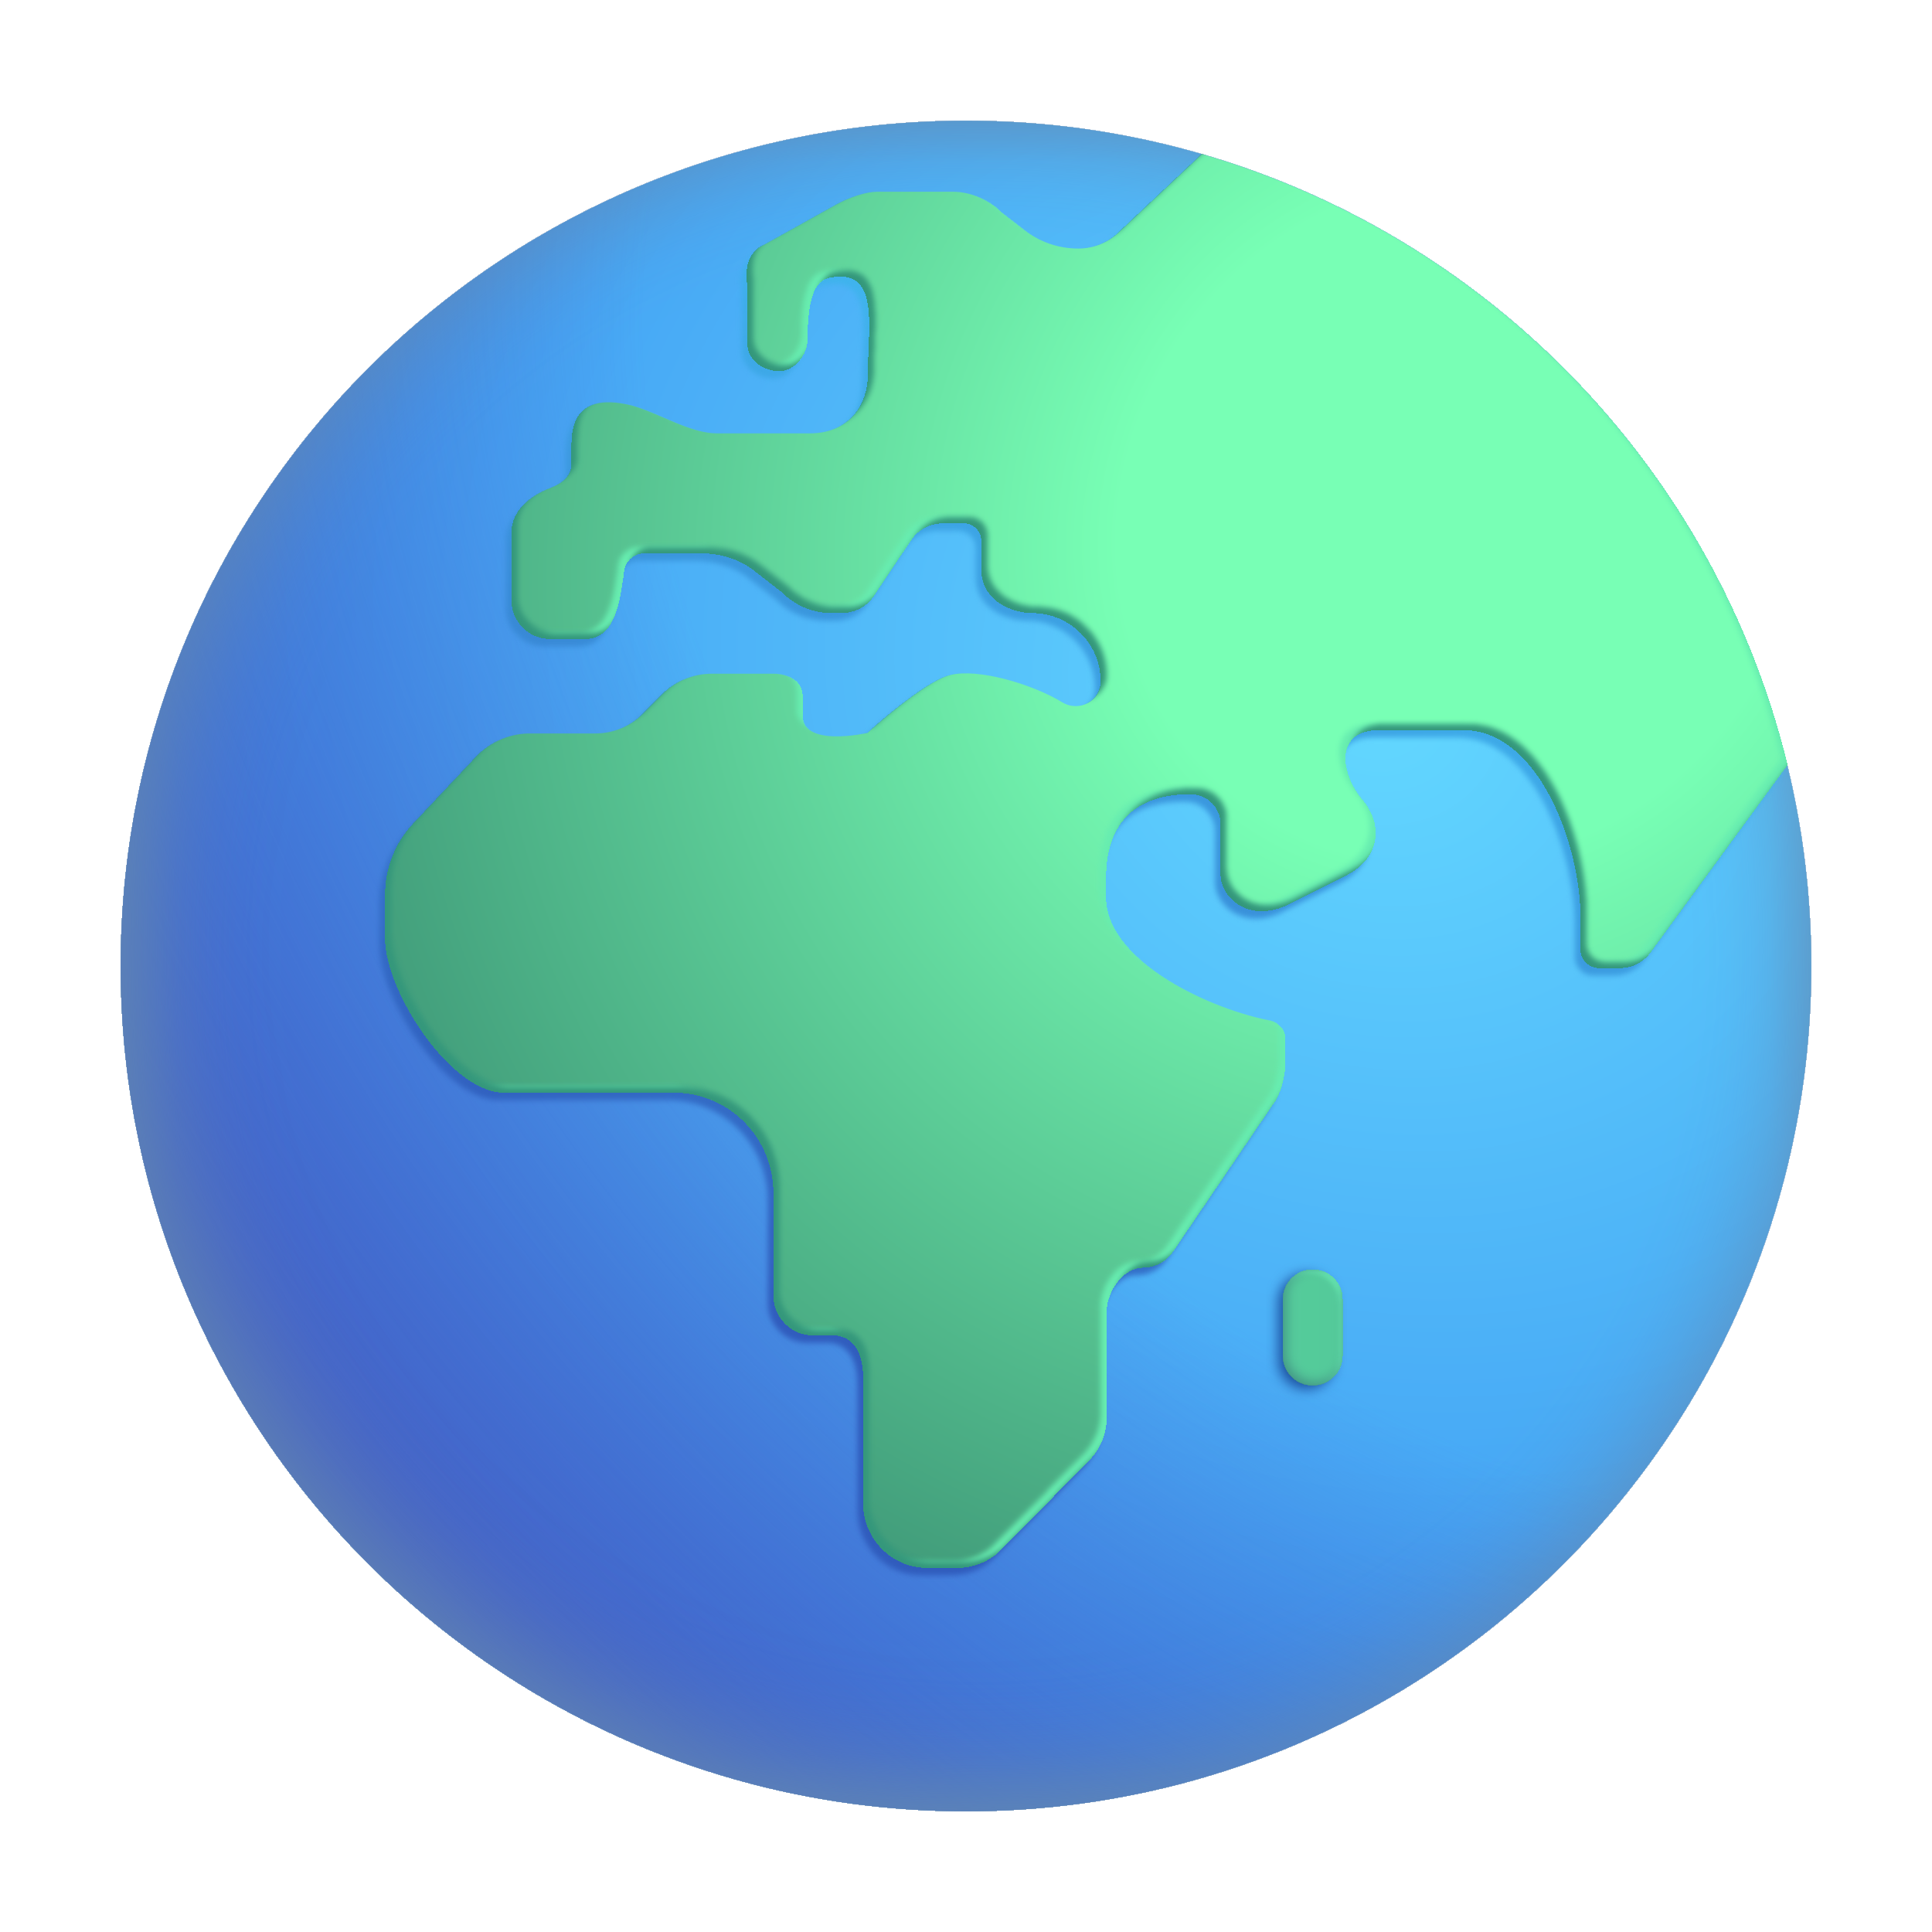
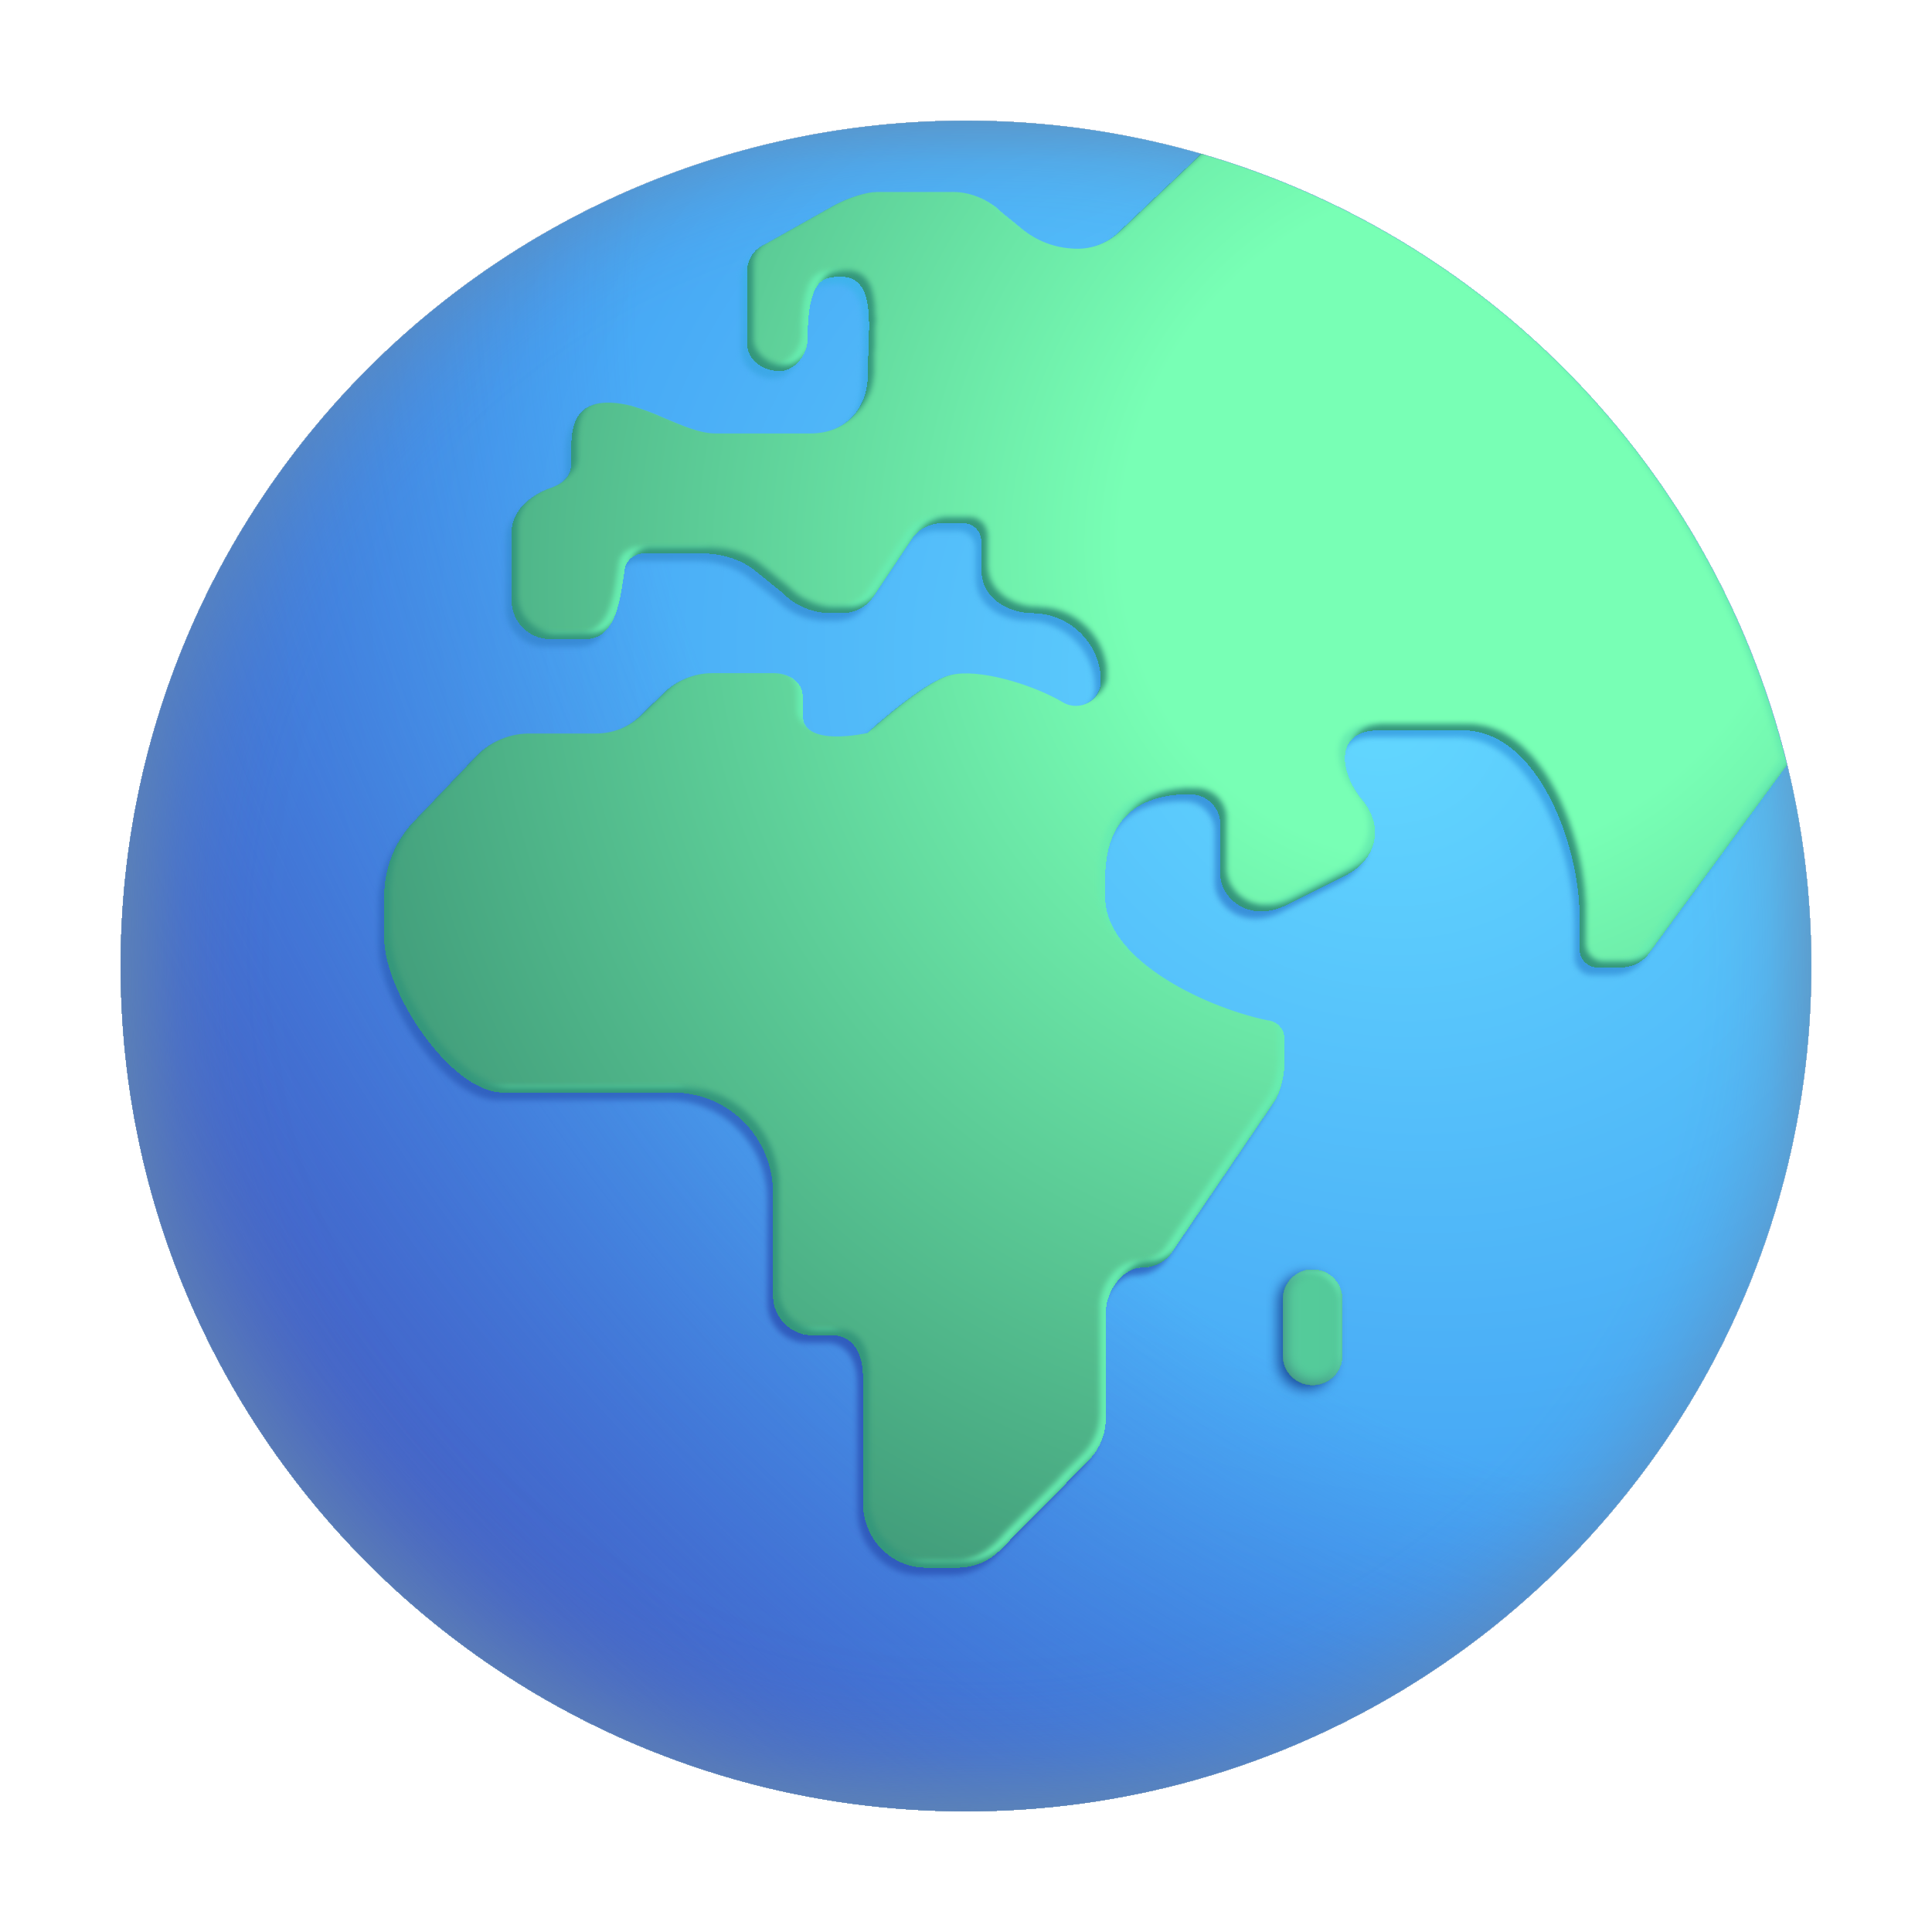
- <svg xmlns="http://www.w3.org/2000/svg" width="32" height="32" viewBox="0 0 32 32" fill="none">
-   <g filter="url(#filter0_i_18_4729)">
-     <path d="M16 30C23.732 30 30 23.732 30 16C30 8.268 23.732 2 16 2C8.268 2 2 8.268 2 16C2 23.732 8.268 30 16 30Z" fill="url(#paint0_radial_18_4729)" />
-     <path d="M16 30C23.732 30 30 23.732 30 16C30 8.268 23.732 2 16 2C8.268 2 2 8.268 2 16C2 23.732 8.268 30 16 30Z" fill="url(#paint1_radial_18_4729)" />
+ <svg xmlns="http://www.w3.org/2000/svg" width="32" height="32" fill="none" viewBox="0 0 32 32">
+   <g filter="url(#a)">
+     <path fill="url(#b)" d="M16 30a14 14 0 1 0 0-28 14 14 0 0 0 0 28" />
+     <path fill="url(#c)" d="M16 30a14 14 0 1 0 0-28 14 14 0 0 0 0 28" />
  </g>
-   <g filter="url(#filter1_f_18_4729)">
-     <path d="M19.811 2.682L18.429 3.982C18.248 4.151 18.01 4.246 17.762 4.246C17.439 4.246 17.125 4.139 16.869 3.941L16.495 3.652C16.289 3.444 15.983 3.305 15.688 3.305H14.429C14.252 3.305 13.97 3.394 13.744 3.523L12.553 4.187C12.386 4.266 12.288 4.435 12.278 4.613C12.283 4.884 12.283 5.031 12.283 5.186C12.283 5.341 12.283 5.505 12.288 5.812C12.288 6.119 12.592 6.279 12.829 6.269C13.075 6.25 13.271 5.994 13.271 5.746C13.271 4.757 13.543 4.728 13.735 4.708L13.744 4.707C14.33 4.644 14.326 5.239 14.296 5.896C14.289 6.043 14.282 6.193 14.282 6.336C14.282 6.91 13.898 7.307 13.318 7.307H11.764C11.481 7.301 11.184 7.172 10.892 7.046C10.706 6.966 10.523 6.887 10.347 6.841C9.934 6.742 9.374 6.719 9.374 7.501V7.808C9.374 7.997 9.245 8.126 9.002 8.219C8.705 8.332 8.38 8.584 8.38 8.951V10.073C8.38 10.42 8.665 10.707 9.019 10.707H9.59C10.063 10.707 10.15 10.146 10.21 9.755C10.217 9.712 10.223 9.672 10.229 9.634C10.229 9.446 10.377 9.287 10.574 9.287H11.528C11.616 9.287 12.069 9.297 12.423 9.594L12.856 9.931C13.082 10.159 13.377 10.278 13.692 10.278H13.83C14.056 10.278 14.262 10.169 14.38 9.981L14.99 9.07C15.108 8.891 15.305 8.792 15.512 8.792H15.876C16.033 8.792 16.161 8.921 16.161 9.079V9.547C16.161 10.098 16.702 10.278 17.007 10.278C17.627 10.278 18.138 10.783 18.138 11.407C18.138 11.734 17.784 11.932 17.499 11.763C16.977 11.446 16.092 11.199 15.649 11.308C15.216 11.407 14.272 12.268 14.272 12.268C14.272 12.268 13.161 12.526 13.19 11.951V11.674C13.2 11.407 12.944 11.288 12.718 11.288H11.695C11.39 11.288 11.095 11.407 10.879 11.625L10.564 11.942C10.347 12.159 10.062 12.278 9.757 12.278H8.715C8.37 12.268 8.036 12.407 7.8 12.655L6.747 13.774C6.452 14.091 6.285 14.517 6.285 14.962V15.665C6.285 16.547 7.377 18.221 8.252 18.221H11.066C11.98 18.221 12.718 18.963 12.718 19.884V21.588C12.718 21.944 13.013 22.241 13.367 22.241H13.711C13.918 22.241 14.203 22.38 14.203 22.935V25.024C14.203 25.608 14.675 26.093 15.266 26.093H15.748C16.033 26.093 16.299 25.984 16.495 25.776L17.939 24.311C18.123 24.124 18.227 23.872 18.227 23.61V21.835C18.236 21.509 18.501 21.121 18.826 21.121C19.026 21.121 19.214 21.022 19.326 20.856L21.04 18.333C21.138 18.135 21.187 17.917 21.187 17.699V17.343C21.187 17.184 21.059 17.046 20.902 17.026C19.787 16.793 18.217 15.988 18.217 14.996V14.665C18.217 13.278 19.342 13.278 19.627 13.279L19.633 13.279C19.909 13.279 20.125 13.506 20.125 13.774V14.616C20.125 14.972 20.568 15.41 21.201 15.121L22.209 14.616C22.71 14.358 22.844 13.831 22.459 13.371C22.099 12.941 21.986 12.215 22.748 12.215H24.138C25.396 12.215 26.086 14.128 26.086 15.316V15.851C26.086 16.02 26.224 16.158 26.391 16.158H26.725C26.942 16.158 27.139 16.049 27.256 15.871L29.503 12.796C28.316 7.934 24.59 4.068 19.811 2.682Z" fill="url(#paint2_linear_18_4729)" />
+   <g filter="url(#d)">
+     <path fill="url(#e)" d="m19.81 2.68-1.38 1.3a1 1 0 0 1-.67.27q-.5 0-.9-.3l-.36-.3c-.21-.2-.52-.34-.81-.34h-1.26c-.18 0-.46.08-.69.21l-1.19.67a.5.5 0 0 0-.27.42v1.2c0 .3.31.47.55.46.24-.02.44-.28.44-.52 0-1 .27-1.02.47-1.04.59-.07.59.53.56 1.19l-.02.44c0 .57-.38.97-.96.97h-1.56c-.28 0-.58-.14-.87-.26a4 4 0 0 0-.54-.2c-.42-.1-.98-.13-.98.65v.3q0 .3-.37.42c-.3.11-.62.36-.62.73v1.12c0 .35.29.64.64.64h.57c.47 0 .56-.56.62-.96l.02-.12c0-.18.15-.34.34-.34h.96c.09 0 .54 0 .9.3l.43.34q.35.35.83.35h.14q.36 0 .55-.3l.61-.91a.6.6 0 0 1 .52-.28h.37c.15 0 .28.13.28.29v.47c0 .55.54.73.85.73.62 0 1.13.5 1.13 1.13 0 .32-.36.52-.64.35-.52-.31-1.4-.56-1.85-.45-.43.1-1.38.96-1.38.96s-1.1.26-1.08-.32v-.28c.01-.26-.25-.38-.47-.38h-1.03c-.3 0-.6.12-.81.33l-.32.32q-.33.34-.8.34H8.7c-.34-.01-.67.13-.91.37l-1.05 1.12c-.3.32-.47.75-.47 1.2v.7c0 .88 1.1 2.55 1.97 2.55h2.82c.91 0 1.65.74 1.65 1.66v1.7c0 .36.3.66.65.66h.34c.2 0 .5.14.5.7v2.08c0 .59.47 1.07 1.06 1.07h.48q.43 0 .75-.31l1.44-1.47a1 1 0 0 0 .29-.7v-1.77c0-.33.27-.72.6-.72q.31-.01.5-.26l1.71-2.53q.15-.3.15-.63v-.36c0-.16-.13-.3-.29-.31-1.11-.24-2.68-1.04-2.68-2.03v-.33c0-1.4 1.12-1.4 1.4-1.4h.01c.28 0 .5.24.5.5v.85c0 .35.44.79 1.07.5l1-.5c.51-.26.64-.79.26-1.25-.36-.43-.47-1.16.29-1.16h1.39c1.26 0 1.95 1.92 1.95 3.1v.54c0 .17.13.3.3.3h.34q.32 0 .53-.28l2.24-3.07A14 14 0 0 0 19.8 2.68" />
  </g>
-   <g filter="url(#filter2_ii_18_4729)">
-     <path d="M19.908 2.553L18.526 3.853C18.346 4.023 18.108 4.117 17.86 4.117C17.536 4.117 17.222 4.01 16.967 3.812L16.593 3.523C16.386 3.315 16.081 3.176 15.786 3.176H14.527C14.35 3.176 14.068 3.266 13.842 3.394L12.651 4.058C12.484 4.137 12.385 4.306 12.375 4.484C12.38 4.756 12.38 4.902 12.38 5.057C12.38 5.212 12.38 5.376 12.385 5.683C12.385 5.99 12.69 6.15 12.926 6.141C13.172 6.121 13.369 5.865 13.369 5.617C13.369 4.628 13.64 4.599 13.833 4.579L13.842 4.578C14.428 4.516 14.424 5.11 14.393 5.767C14.387 5.914 14.38 6.064 14.38 6.207C14.38 6.782 13.996 7.178 13.416 7.178H11.861C11.579 7.172 11.281 7.043 10.989 6.917C10.804 6.837 10.621 6.758 10.445 6.712C10.032 6.613 9.471 6.59 9.471 7.372V7.679C9.471 7.868 9.343 7.997 9.099 8.09C8.803 8.203 8.478 8.455 8.478 8.822V9.944C8.478 10.291 8.763 10.578 9.117 10.578H9.688C10.161 10.578 10.248 10.017 10.308 9.626C10.314 9.583 10.321 9.543 10.327 9.505C10.327 9.317 10.475 9.158 10.671 9.158H11.626C11.714 9.158 12.166 9.168 12.521 9.466L12.953 9.802C13.18 10.03 13.475 10.149 13.79 10.149H13.927C14.153 10.149 14.36 10.04 14.478 9.852L15.088 8.941C15.206 8.762 15.403 8.663 15.609 8.663H15.973C16.131 8.663 16.259 8.792 16.259 8.951V9.418C16.259 9.969 16.799 10.149 17.104 10.149C17.724 10.149 18.236 10.654 18.236 11.278C18.236 11.605 17.881 11.803 17.596 11.634C17.075 11.318 16.19 11.07 15.747 11.179C15.314 11.278 14.37 12.139 14.37 12.139C14.37 12.139 13.258 12.397 13.288 11.823V11.545C13.298 11.278 13.042 11.159 12.816 11.159H11.793C11.488 11.159 11.193 11.278 10.976 11.496L10.662 11.813C10.445 12.031 10.16 12.149 9.855 12.149H8.812C8.468 12.139 8.133 12.278 7.897 12.526L6.845 13.645C6.55 13.962 6.383 14.388 6.383 14.833V15.537C6.383 16.418 7.474 18.092 8.35 18.092H11.163C12.078 18.092 12.816 18.834 12.816 19.756V21.459C12.816 21.816 13.111 22.113 13.465 22.113H13.809C14.016 22.113 14.301 22.251 14.301 22.806V24.895C14.301 25.479 14.773 25.964 15.363 25.964H15.845C16.131 25.964 16.396 25.855 16.593 25.647L18.037 24.183C18.221 23.995 18.324 23.743 18.324 23.481V21.706C18.334 21.38 18.599 20.992 18.924 20.992C19.124 20.992 19.311 20.893 19.424 20.727L21.137 18.204C21.236 18.006 21.285 17.788 21.285 17.57V17.214C21.285 17.055 21.157 16.916 21 16.897C19.884 16.664 18.314 15.859 18.314 14.867V14.536C18.314 13.149 19.44 13.15 19.725 13.15L19.731 13.15C20.006 13.15 20.223 13.377 20.223 13.645V14.487C20.223 14.843 20.666 15.281 21.299 14.992L22.306 14.487C22.808 14.229 22.941 13.702 22.556 13.242C22.197 12.812 22.084 12.086 22.846 12.086H24.236C25.494 12.086 26.184 13.999 26.184 15.188V15.722C26.184 15.891 26.321 16.029 26.489 16.029H26.823C27.039 16.029 27.236 15.92 27.354 15.742L29.601 12.667C28.413 7.805 24.688 3.94 19.908 2.553Z" fill="url(#paint3_radial_18_4729)" />
+   <g filter="url(#f)">
+     <path fill="url(#g)" d="m19.9 2.55-1.37 1.3a1 1 0 0 1-.67.27q-.5 0-.9-.3l-.37-.3c-.2-.2-.5-.34-.8-.34h-1.26c-.18 0-.46.09-.69.21l-1.19.67a.5.5 0 0 0-.27.42v1.2c0 .31.31.47.55.46.24-.02.44-.28.44-.52 0-1 .27-1.02.46-1.04h.01c.59-.06.58.53.55 1.19l-.01.44c0 .57-.38.97-.96.97h-1.56c-.28 0-.58-.14-.87-.26a4 4 0 0 0-.54-.2c-.42-.1-.98-.13-.98.65v.3q0 .3-.37.42c-.3.11-.62.37-.62.73v1.12c0 .35.28.64.64.64h.57c.47 0 .56-.56.62-.95l.02-.12c0-.2.14-.35.34-.35h.96c.08 0 .54 0 .9.3l.42.34q.35.35.84.35h.14q.35 0 .55-.3l.6-.9a.6.6 0 0 1 .53-.29h.36a.3.3 0 0 1 .29.3v.46c0 .55.54.73.84.73.62 0 1.14.5 1.14 1.13 0 .32-.36.52-.64.35-.53-.31-1.41-.56-1.85-.45-.44.1-1.38.96-1.38.96s-1.11.26-1.08-.32v-.27c0-.27-.25-.4-.47-.4h-1.03c-.3 0-.6.13-.81.35l-.32.31q-.33.34-.8.34H8.8a1.2 1.2 0 0 0-.91.38l-1.06 1.11a1.8 1.8 0 0 0-.46 1.2v.7c0 .88 1.1 2.55 1.97 2.55h2.81c.92 0 1.66.74 1.66 1.67v1.7c0 .36.3.65.64.65h.35c.2 0 .5.14.5.7v2.08c0 .59.46 1.07 1.05 1.07h.49q.44 0 .74-.31l1.45-1.47a1 1 0 0 0 .28-.7v-1.77c.01-.33.28-.72.6-.72.2 0 .4-.1.5-.26l1.72-2.53q.14-.3.14-.63v-.36c0-.15-.12-.3-.28-.31-1.12-.24-2.69-1.04-2.69-2.03v-.33c0-1.4 1.13-1.39 1.42-1.39.28 0 .5.23.5.5v.84c0 .35.44.8 1.07.5l1-.5c.5-.26.64-.79.26-1.25-.36-.43-.48-1.15.29-1.15h1.39c1.25 0 1.94 1.9 1.94 3.1v.53c0 .17.14.3.3.3h.34q.35 0 .53-.28l2.25-3.07a14 14 0 0 0-9.7-10.12" />
  </g>
-   <g filter="url(#filter3_f_18_4729)">
-     <rect x="21.172" y="21.102" width="0.93" height="1.906" rx="0.465" fill="#1C51A0" />
+   <g filter="url(#h)">
+     <rect width=".93" height="1.91" x="21.17" y="21.1" fill="#1c51a0" rx=".46" />
  </g>
-   <g filter="url(#filter4_ii_18_4729)">
-     <rect x="21.25" y="21.031" width="0.984" height="1.914" rx="0.492" fill="url(#paint4_linear_18_4729)" />
+   <g filter="url(#i)">
+     <rect width=".98" height="1.91" x="21.25" y="21.03" fill="url(#j)" rx=".49" />
  </g>
  <defs>
-     <filter id="filter0_i_18_4729" x="2" y="1.75" width="28.25" height="28.25" filterUnits="userSpaceOnUse" color-interpolation-filters="sRGB">
+     <filter id="a" width="28.25" height="28.25" x="2" y="1.75" color-interpolation-filters="sRGB" filterUnits="userSpaceOnUse">
      <feFlood flood-opacity="0" result="BackgroundImageFix" />
-       <feBlend mode="normal" in="SourceGraphic" in2="BackgroundImageFix" result="shape" />
-       <feColorMatrix in="SourceAlpha" type="matrix" values="0 0 0 0 0 0 0 0 0 0 0 0 0 0 0 0 0 0 127 0" result="hardAlpha" />
-       <feOffset dx="0.25" dy="-0.25" />
+       <feBlend in="SourceGraphic" in2="BackgroundImageFix" result="shape" />
+       <feColorMatrix in="SourceAlpha" result="hardAlpha" values="0 0 0 0 0 0 0 0 0 0 0 0 0 0 0 0 0 0 127 0" />
+       <feOffset dx=".25" dy="-.25" />
      <feGaussianBlur stdDeviation="1" />
-       <feComposite in2="hardAlpha" operator="arithmetic" k2="-1" k3="1" />
-       <feColorMatrix type="matrix" values="0 0 0 0 0.388 0 0 0 0 0.537 0 0 0 0 0.694 0 0 0 1 0" />
-       <feBlend mode="normal" in2="shape" result="effect1_innerShadow_18_4729" />
+       <feComposite in2="hardAlpha" k2="-1" k3="1" operator="arithmetic" />
+       <feColorMatrix values="0 0 0 0 0.388 0 0 0 0 0.537 0 0 0 0 0.694 0 0 0 1 0" />
+       <feBlend in2="shape" result="effect1_innerShadow_18_4729" />
    </filter>
-     <filter id="filter1_f_18_4729" x="6.185" y="2.582" width="23.418" height="23.612" filterUnits="userSpaceOnUse" color-interpolation-filters="sRGB">
+     <filter id="d" width="23.42" height="23.61" x="6.18" y="2.58" color-interpolation-filters="sRGB" filterUnits="userSpaceOnUse">
      <feFlood flood-opacity="0" result="BackgroundImageFix" />
-       <feBlend mode="normal" in="SourceGraphic" in2="BackgroundImageFix" result="shape" />
-       <feGaussianBlur stdDeviation="0.05" result="effect1_foregroundBlur_18_4729" />
+       <feBlend in="SourceGraphic" in2="BackgroundImageFix" result="shape" />
+       <feGaussianBlur result="effect1_foregroundBlur_18_4729" stdDeviation=".05" />
    </filter>
-     <filter id="filter2_ii_18_4729" x="6.283" y="2.453" width="23.418" height="23.512" filterUnits="userSpaceOnUse" color-interpolation-filters="sRGB">
+     <filter id="f" width="23.42" height="23.51" x="6.28" y="2.45" color-interpolation-filters="sRGB" filterUnits="userSpaceOnUse">
      <feFlood flood-opacity="0" result="BackgroundImageFix" />
-       <feBlend mode="normal" in="SourceGraphic" in2="BackgroundImageFix" result="shape" />
-       <feColorMatrix in="SourceAlpha" type="matrix" values="0 0 0 0 0 0 0 0 0 0 0 0 0 0 0 0 0 0 127 0" result="hardAlpha" />
-       <feOffset dx="-0.1" dy="-0.1" />
-       <feGaussianBlur stdDeviation="0.05" />
-       <feComposite in2="hardAlpha" operator="arithmetic" k2="-1" k3="1" />
-       <feColorMatrix type="matrix" values="0 0 0 0 0.404 0 0 0 0 0.929 0 0 0 0 0.69 0 0 0 1 0" />
-       <feBlend mode="normal" in2="shape" result="effect1_innerShadow_18_4729" />
-       <feColorMatrix in="SourceAlpha" type="matrix" values="0 0 0 0 0 0 0 0 0 0 0 0 0 0 0 0 0 0 127 0" result="hardAlpha" />
-       <feOffset dx="0.1" dy="-0.1" />
-       <feGaussianBlur stdDeviation="0.05" />
-       <feComposite in2="hardAlpha" operator="arithmetic" k2="-1" k3="1" />
-       <feColorMatrix type="matrix" values="0 0 0 0 0.204 0 0 0 0 0.592 0 0 0 0 0.482 0 0 0 1 0" />
-       <feBlend mode="normal" in2="effect1_innerShadow_18_4729" result="effect2_innerShadow_18_4729" />
+       <feBlend in="SourceGraphic" in2="BackgroundImageFix" result="shape" />
+       <feColorMatrix in="SourceAlpha" result="hardAlpha" values="0 0 0 0 0 0 0 0 0 0 0 0 0 0 0 0 0 0 127 0" />
+       <feOffset dx="-.1" dy="-.1" />
+       <feGaussianBlur stdDeviation=".05" />
+       <feComposite in2="hardAlpha" k2="-1" k3="1" operator="arithmetic" />
+       <feColorMatrix values="0 0 0 0 0.404 0 0 0 0 0.929 0 0 0 0 0.69 0 0 0 1 0" />
+       <feBlend in2="shape" result="effect1_innerShadow_18_4729" />
+       <feColorMatrix in="SourceAlpha" result="hardAlpha" values="0 0 0 0 0 0 0 0 0 0 0 0 0 0 0 0 0 0 127 0" />
+       <feOffset dx=".1" dy="-.1" />
+       <feGaussianBlur stdDeviation=".05" />
+       <feComposite in2="hardAlpha" k2="-1" k3="1" operator="arithmetic" />
+       <feColorMatrix values="0 0 0 0 0.204 0 0 0 0 0.592 0 0 0 0 0.482 0 0 0 1 0" />
+       <feBlend in2="effect1_innerShadow_18_4729" result="effect2_innerShadow_18_4729" />
    </filter>
-     <filter id="filter3_f_18_4729" x="20.972" y="20.902" width="1.33" height="2.306" filterUnits="userSpaceOnUse" color-interpolation-filters="sRGB">
+     <filter id="h" width="1.33" height="2.31" x="20.97" y="20.9" color-interpolation-filters="sRGB" filterUnits="userSpaceOnUse">
      <feFlood flood-opacity="0" result="BackgroundImageFix" />
-       <feBlend mode="normal" in="SourceGraphic" in2="BackgroundImageFix" result="shape" />
-       <feGaussianBlur stdDeviation="0.1" result="effect1_foregroundBlur_18_4729" />
+       <feBlend in="SourceGraphic" in2="BackgroundImageFix" result="shape" />
+       <feGaussianBlur result="effect1_foregroundBlur_18_4729" stdDeviation=".1" />
    </filter>
-     <filter id="filter4_ii_18_4729" x="21.2" y="20.981" width="1.084" height="2.014" filterUnits="userSpaceOnUse" color-interpolation-filters="sRGB">
+     <filter id="i" width="1.08" height="2.01" x="21.2" y="20.98" color-interpolation-filters="sRGB" filterUnits="userSpaceOnUse">
      <feFlood flood-opacity="0" result="BackgroundImageFix" />
-       <feBlend mode="normal" in="SourceGraphic" in2="BackgroundImageFix" result="shape" />
-       <feColorMatrix in="SourceAlpha" type="matrix" values="0 0 0 0 0 0 0 0 0 0 0 0 0 0 0 0 0 0 127 0" result="hardAlpha" />
-       <feOffset dx="-0.05" dy="0.05" />
-       <feGaussianBlur stdDeviation="0.05" />
-       <feComposite in2="hardAlpha" operator="arithmetic" k2="-1" k3="1" />
-       <feColorMatrix type="matrix" values="0 0 0 0 0.424 0 0 0 0 0.961 0 0 0 0 0.722 0 0 0 1 0" />
-       <feBlend mode="normal" in2="shape" result="effect1_innerShadow_18_4729" />
-       <feColorMatrix in="SourceAlpha" type="matrix" values="0 0 0 0 0 0 0 0 0 0 0 0 0 0 0 0 0 0 127 0" result="hardAlpha" />
-       <feOffset dx="0.05" dy="-0.05" />
-       <feGaussianBlur stdDeviation="0.1" />
-       <feComposite in2="hardAlpha" operator="arithmetic" k2="-1" k3="1" />
-       <feColorMatrix type="matrix" values="0 0 0 0 0.255 0 0 0 0 0.569 0 0 0 0 0.514 0 0 0 1 0" />
-       <feBlend mode="normal" in2="effect1_innerShadow_18_4729" result="effect2_innerShadow_18_4729" />
+       <feBlend in="SourceGraphic" in2="BackgroundImageFix" result="shape" />
+       <feColorMatrix in="SourceAlpha" result="hardAlpha" values="0 0 0 0 0 0 0 0 0 0 0 0 0 0 0 0 0 0 127 0" />
+       <feOffset dx="-.05" dy=".05" />
+       <feGaussianBlur stdDeviation=".05" />
+       <feComposite in2="hardAlpha" k2="-1" k3="1" operator="arithmetic" />
+       <feColorMatrix values="0 0 0 0 0.424 0 0 0 0 0.961 0 0 0 0 0.722 0 0 0 1 0" />
+       <feBlend in2="shape" result="effect1_innerShadow_18_4729" />
+       <feColorMatrix in="SourceAlpha" result="hardAlpha" values="0 0 0 0 0 0 0 0 0 0 0 0 0 0 0 0 0 0 127 0" />
+       <feOffset dx=".05" dy="-.05" />
+       <feGaussianBlur stdDeviation=".1" />
+       <feComposite in2="hardAlpha" k2="-1" k3="1" operator="arithmetic" />
+       <feColorMatrix values="0 0 0 0 0.255 0 0 0 0 0.569 0 0 0 0 0.514 0 0 0 1 0" />
+       <feBlend in2="effect1_innerShadow_18_4729" result="effect2_innerShadow_18_4729" />
    </filter>
-     <radialGradient id="paint0_radial_18_4729" cx="0" cy="0" r="1" gradientUnits="userSpaceOnUse" gradientTransform="translate(22.7559 11.6181) rotate(122.072) scale(21.1401 23.9585)">
-       <stop stop-color="#63D8FF" />
-       <stop offset="1" stop-color="#3488EF" />
+     <radialGradient id="b" cx="0" cy="0" r="1" gradientTransform="rotate(122.07 8.16 12.1)scale(21.1401 23.9585)" gradientUnits="userSpaceOnUse">
+       <stop stop-color="#63d8ff" />
+       <stop offset="1" stop-color="#3488ef" />
    </radialGradient>
-     <radialGradient id="paint1_radial_18_4729" cx="0" cy="0" r="1" gradientUnits="userSpaceOnUse" gradientTransform="translate(25.7544 9.61918) rotate(137.749) scale(26.0707 34.5063)">
-       <stop offset="0.496" stop-color="#465DC2" stop-opacity="0" />
-       <stop offset="1" stop-color="#465DC2" />
+     <radialGradient id="c" cx="0" cy="0" r="1" gradientTransform="rotate(137.75 11.02 9.79)scale(26.0707 34.5063)" gradientUnits="userSpaceOnUse">
+       <stop offset=".5" stop-color="#465dc2" stop-opacity="0" />
+       <stop offset="1" stop-color="#465dc2" />
    </radialGradient>
-     <linearGradient id="paint2_linear_18_4729" x1="19.23" y1="6.152" x2="11.418" y2="21.152" gradientUnits="userSpaceOnUse">
-       <stop stop-color="#40B9F0" />
-       <stop offset="1" stop-color="#305CBD" />
+     <radialGradient id="g" cx="0" cy="0" r="1" gradientTransform="rotate(133.77 10.29 9.44)scale(20.2284 18.6634)" gradientUnits="userSpaceOnUse">
+       <stop offset=".29" stop-color="#78ffb5" />
+       <stop offset="1" stop-color="#409a79" />
+     </radialGradient>
+     <linearGradient id="e" x1="19.23" x2="11.42" y1="6.15" y2="21.15" gradientUnits="userSpaceOnUse">
+       <stop stop-color="#40b9f0" />
+       <stop offset="1" stop-color="#305cbd" />
    </linearGradient>
-     <radialGradient id="paint3_radial_18_4729" cx="0" cy="0" r="1" gradientUnits="userSpaceOnUse" gradientTransform="translate(24.2167 8.54271) rotate(133.768) scale(20.2284 18.6634)">
-       <stop offset="0.292" stop-color="#78FFB5" />
-       <stop offset="1" stop-color="#409A79" />
-     </radialGradient>
-     <linearGradient id="paint4_linear_18_4729" x1="21.25" y1="21.988" x2="22.448" y2="21.988" gradientUnits="userSpaceOnUse">
-       <stop stop-color="#55CC9B" />
-       <stop offset="1" stop-color="#53C999" />
+     <linearGradient id="j" x1="21.25" x2="22.45" y1="21.99" y2="21.99" gradientUnits="userSpaceOnUse">
+       <stop stop-color="#55cc9b" />
+       <stop offset="1" stop-color="#53c999" />
    </linearGradient>
  </defs>
</svg>
